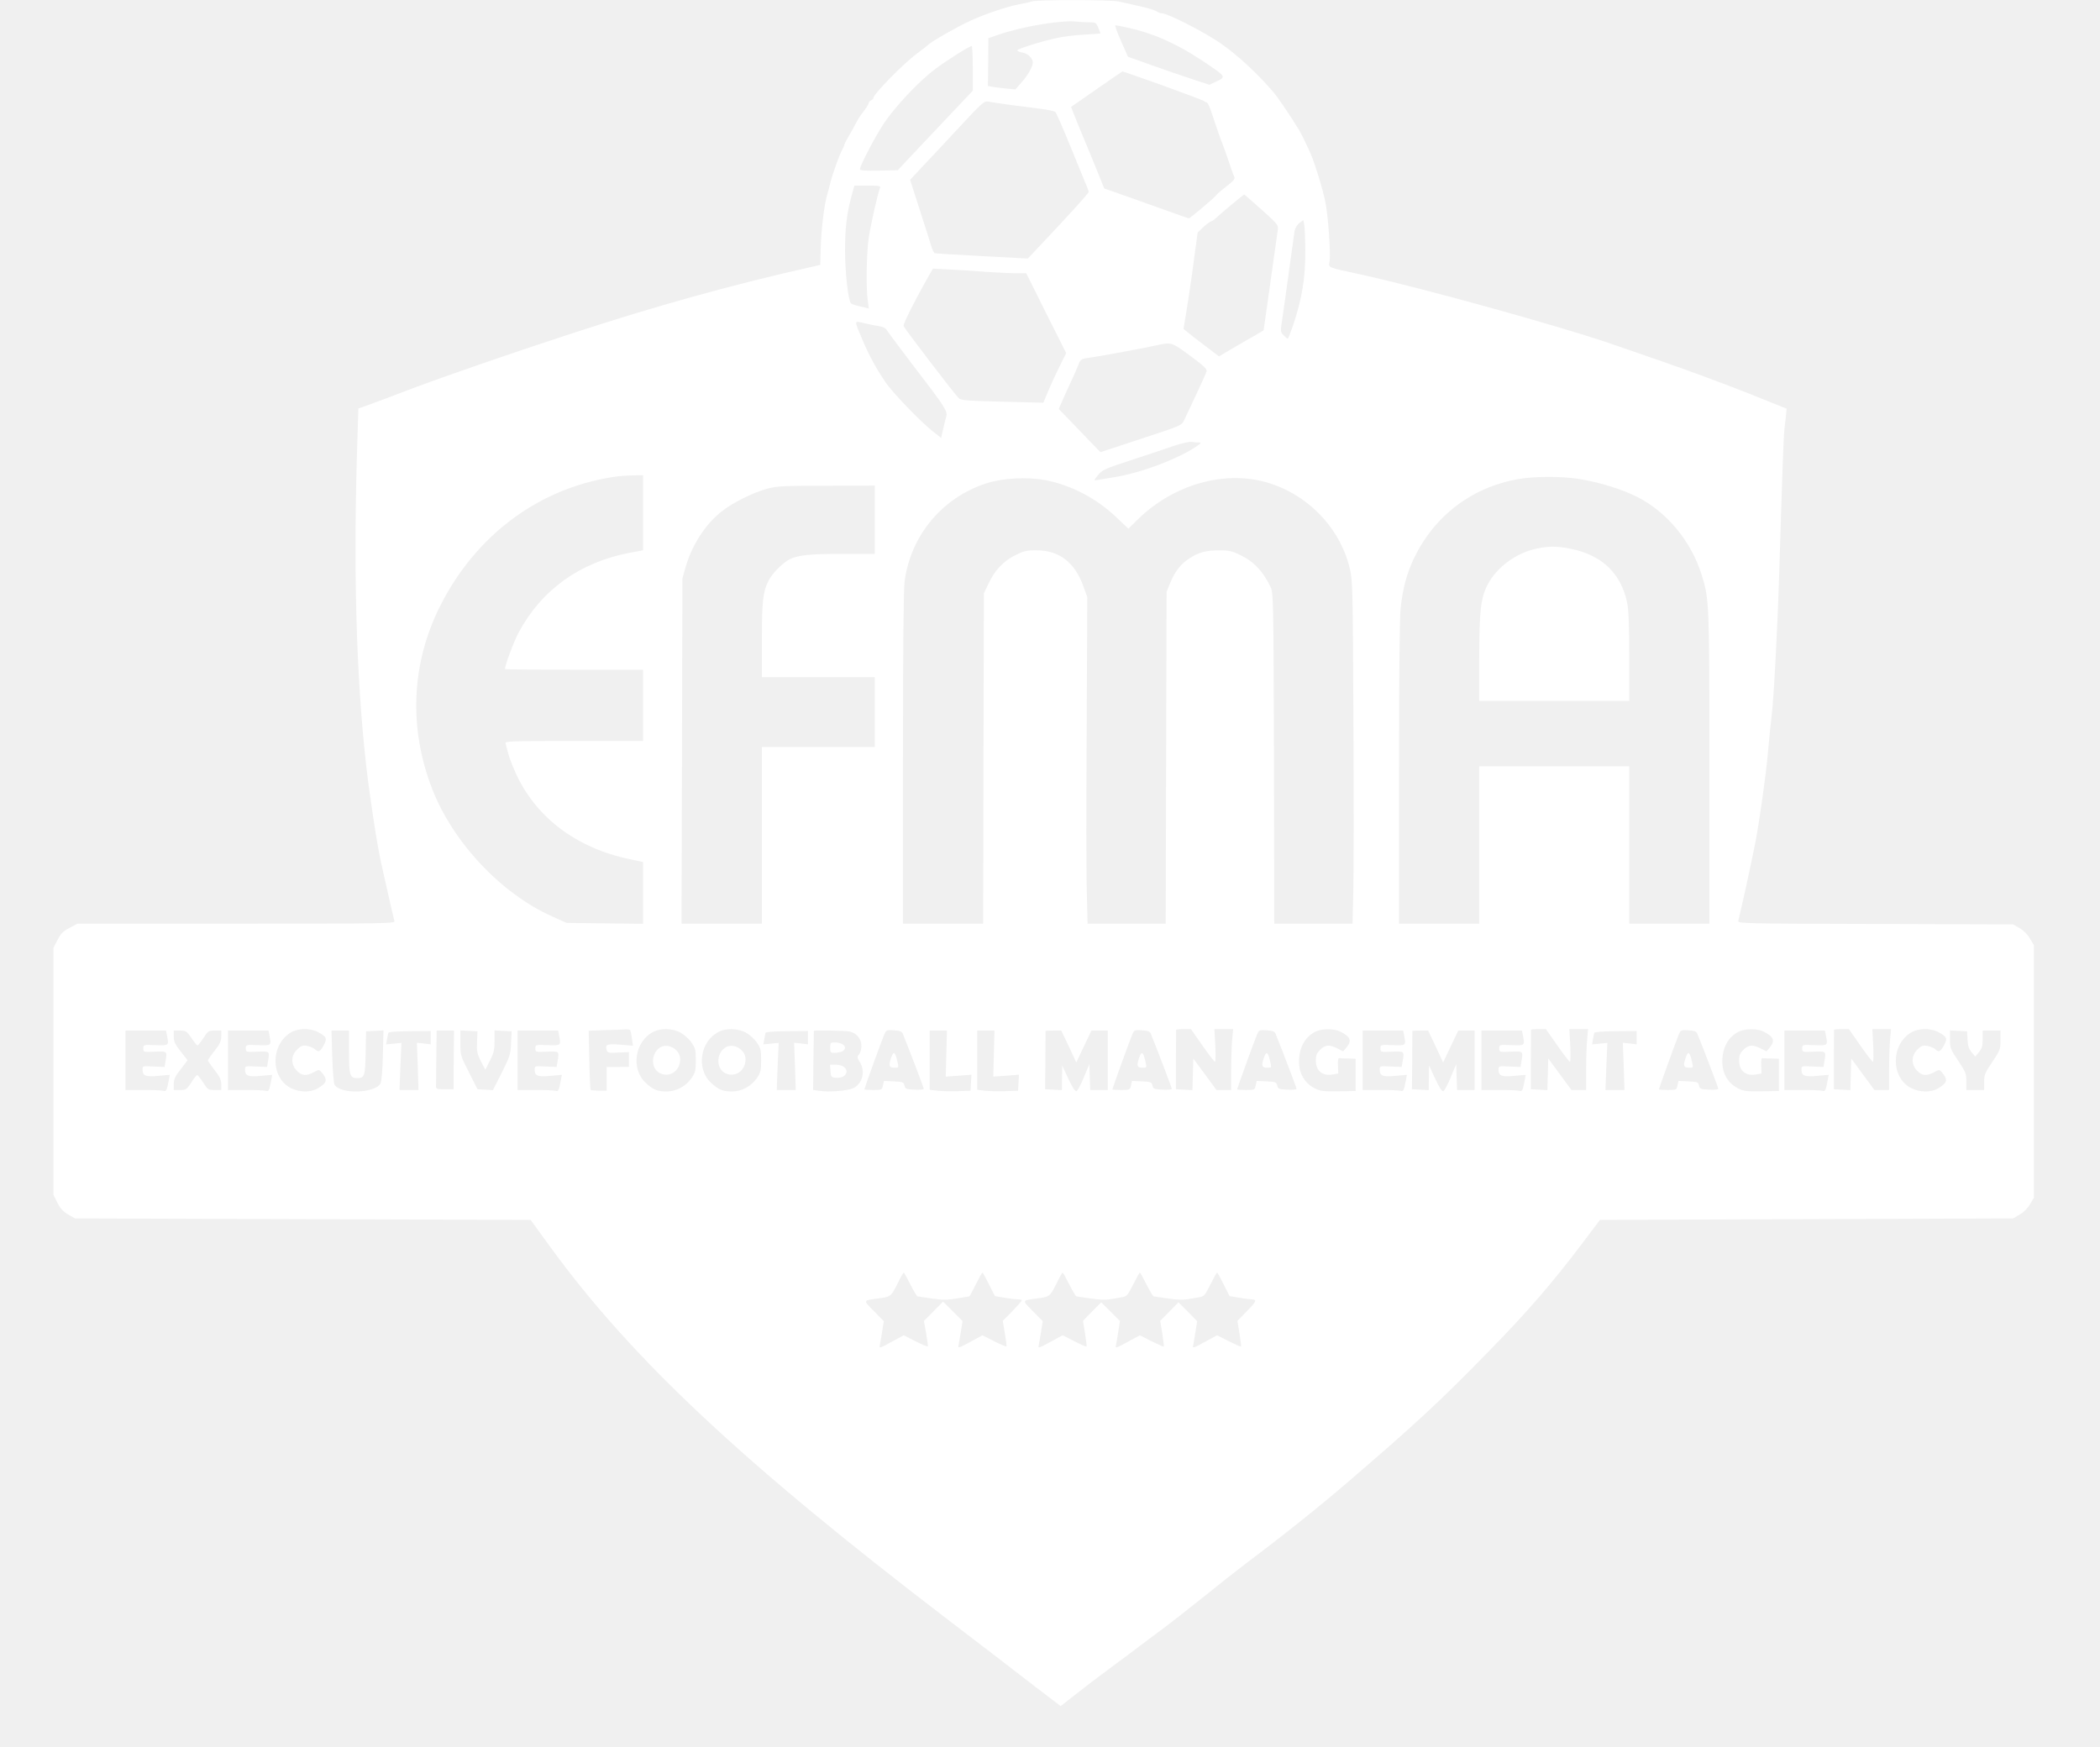
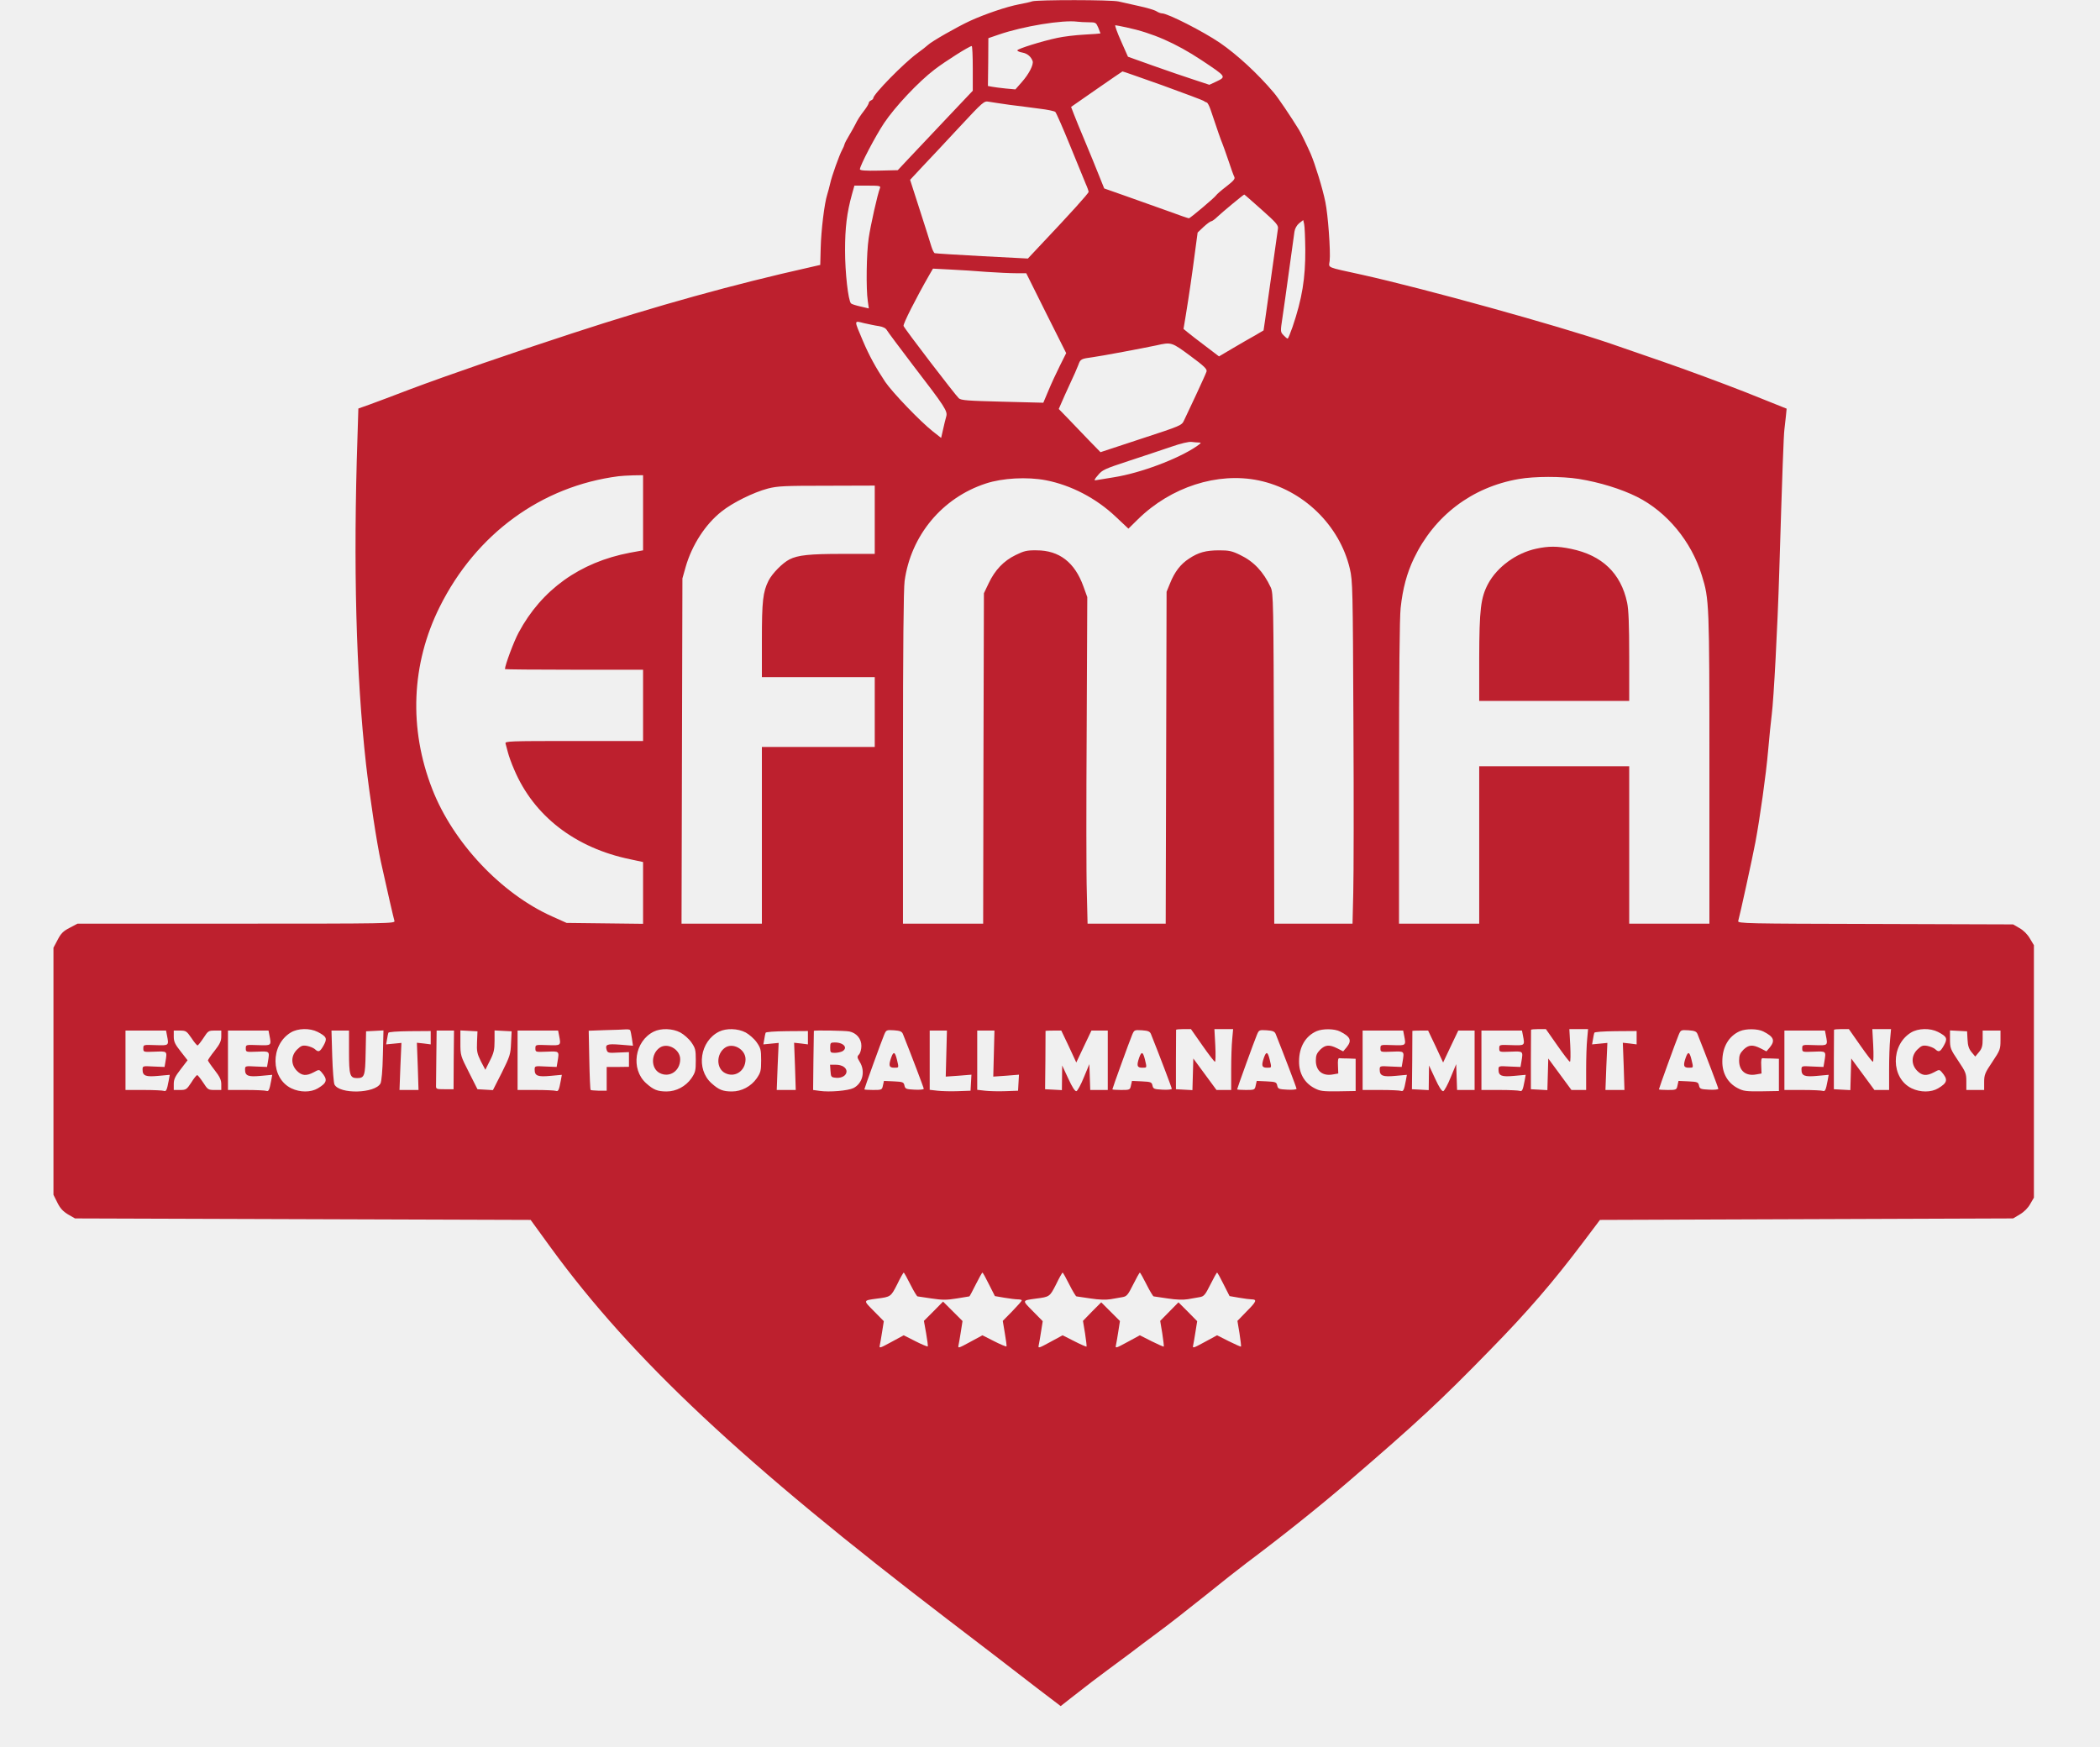
<svg xmlns="http://www.w3.org/2000/svg" version="1.0" width="1414pt" height="1176pt" viewBox="0 0 1414 1176" preserveAspectRatio="xMidYMid meet">
-   <g transform="translate(0,1176) scale(0.1,-0.1)" fill="#ffffff" stroke="none">
+   <g transform="translate(0,1176) scale(0.1,-0.1)" fill="#bd202e" stroke="none">
    <path d="M6950 11751 c-14 -5 -53 -14 -88 -20 -84 -16 -228 -65 -329 -111 -87 -40 -262 -140 -285 -163 -7 -7 -40 -33 -73 -57 -89 -65 -295 -275 -295 -301 0 -5 -7 -12 -15 -15 -8 -4 -15 -11 -15 -16 0 -6 -12 -27 -27 -47 -34 -44 -49 -68 -65 -101 -7 -14 -25 -46 -41 -73 -16 -26 -30 -53 -31 -60 -1 -6 -8 -23 -16 -37 -18 -33 -69 -174 -80 -225 -5 -22 -14 -56 -20 -75 -19 -59 -41 -239 -44 -360 l-3 -114 -74 -17 c-505 -113 -1029 -258 -1594 -443 -402 -131 -842 -283 -1095 -378 -107 -41 -229 -87 -271 -102 l-76 -27 -6 -193 c-29 -867 -10 -1596 58 -2206 25 -218 73 -532 100 -655 41 -187 86 -381 91 -397 5 -17 -40 -18 -1064 -18 l-1070 0 -53 -28 c-43 -22 -59 -38 -81 -81 l-28 -53 0 -832 0 -832 26 -52 c19 -39 38 -59 72 -80 l47 -27 1534 -5 1534 -5 138 -190 c545 -747 1293 -1448 2669 -2500 102 -78 244 -186 315 -241 72 -55 201 -155 288 -222 l159 -121 66 52 c121 95 182 141 251 192 38 28 102 75 143 106 40 31 127 96 193 145 66 48 210 161 320 249 110 89 236 188 280 221 240 180 482 373 681 544 460 395 625 548 956 888 253 258 426 459 628 727 l113 150 1391 5 1391 5 45 27 c28 16 55 43 70 70 l25 43 0 850 0 850 -27 45 c-16 28 -43 55 -70 70 l-43 25 -928 3 c-874 2 -928 3 -923 20 11 37 96 425 116 532 29 154 72 458 85 612 8 95 20 207 25 248 13 100 39 586 50 950 21 687 30 932 35 968 2 20 7 60 10 89 l5 51 -277 111 c-153 60 -404 153 -558 206 -154 53 -311 108 -350 121 -357 122 -1252 370 -1675 464 -246 54 -223 44 -217 93 7 64 -11 312 -29 397 -18 90 -69 255 -99 325 -23 52 -65 139 -78 160 -56 91 -143 220 -170 251 -109 129 -246 255 -362 335 -113 77 -352 199 -391 199 -8 0 -25 6 -37 14 -12 8 -65 24 -117 35 -52 12 -114 26 -138 31 -50 12 -545 12 -582 1z m381 -141 c47 0 49 -2 64 -36 8 -20 15 -38 15 -39 0 -1 -48 -5 -107 -8 -60 -3 -142 -13 -183 -22 -104 -22 -270 -74 -270 -84 0 -5 15 -12 34 -15 33 -6 58 -27 69 -57 8 -24 -25 -88 -73 -142 l-43 -49 -66 6 c-36 4 -78 9 -92 12 l-27 5 2 161 1 161 70 24 c165 57 431 100 529 87 16 -2 50 -4 77 -4z m256 -35 c173 -37 329 -105 503 -220 171 -114 169 -111 96 -146 l-43 -20 -109 36 c-60 19 -183 62 -274 94 l-165 59 -47 106 c-26 58 -43 106 -38 106 5 0 39 -7 77 -15z m-1037 -275 l0 -151 -177 -187 c-98 -103 -212 -224 -253 -268 l-75 -80 -128 -3 c-88 -2 -127 1 -127 9 0 24 103 221 162 310 75 112 232 279 341 362 73 56 233 157 250 158 4 0 7 -68 7 -150z m1278 -115 c146 -53 271 -100 276 -104 6 -5 16 -10 21 -11 6 -1 17 -22 26 -48 47 -141 71 -209 79 -227 5 -11 23 -63 41 -115 17 -52 35 -102 40 -111 7 -13 -5 -27 -54 -65 -34 -26 -65 -53 -69 -60 -11 -16 -174 -154 -183 -154 -4 0 -69 22 -144 50 -75 27 -201 72 -281 100 l-145 51 -37 92 c-20 51 -62 153 -93 227 -31 74 -65 156 -75 183 l-18 47 171 119 c95 66 174 120 175 120 2 1 123 -42 270 -94z m-1030 -131 c59 -7 150 -19 202 -26 52 -6 100 -16 106 -22 6 -6 51 -108 99 -226 48 -118 96 -235 106 -259 11 -24 19 -48 19 -53 0 -10 -126 -149 -317 -351 l-92 -98 -308 16 c-169 9 -313 18 -319 20 -5 1 -16 23 -23 46 -7 24 -42 135 -78 246 l-65 202 82 88 c46 48 158 168 249 266 162 174 167 178 199 172 19 -3 82 -13 140 -21z m-873 -561 c-16 -39 -64 -254 -76 -338 -15 -100 -18 -342 -6 -421 l7 -51 -56 13 c-31 7 -60 16 -64 21 -19 20 -40 209 -40 356 0 154 12 254 47 380 l16 57 89 0 c82 0 89 -2 83 -17z m2570 -145 c99 -88 113 -105 110 -127 -4 -25 -13 -89 -55 -391 -11 -80 -25 -179 -31 -220 l-11 -75 -56 -33 c-32 -17 -99 -57 -151 -87 l-93 -55 -92 70 c-50 38 -104 79 -119 92 l-28 23 15 90 c23 141 43 278 62 425 l18 134 40 38 c23 21 46 38 52 38 5 0 24 13 41 30 29 28 175 149 181 150 2 0 54 -46 117 -102z m294 -269 c1 -192 -21 -330 -86 -521 -15 -43 -29 -78 -33 -78 -4 0 -16 10 -28 23 -21 22 -21 24 -7 117 8 52 28 196 45 320 17 124 33 241 36 260 3 21 16 44 32 57 l27 21 6 -26 c4 -15 7 -93 8 -173z m-2145 -150 c72 -5 161 -9 198 -9 l68 0 134 -269 135 -269 -42 -84 c-23 -46 -58 -121 -77 -167 l-35 -83 -275 7 c-237 6 -278 9 -294 23 -23 21 -365 467 -372 487 -5 12 81 182 173 343 l25 43 116 -6 c64 -3 175 -10 246 -16z m-726 -365 c29 -5 46 -14 54 -28 6 -11 84 -115 172 -231 223 -290 238 -314 227 -351 -5 -16 -14 -55 -21 -86 l-13 -57 -56 44 c-85 67 -272 262 -321 334 -63 95 -107 175 -150 276 -61 144 -61 136 7 119 32 -7 77 -17 101 -20z m2096 -200 c95 -70 115 -90 110 -106 -3 -10 -35 -81 -70 -156 -35 -75 -72 -153 -81 -172 -16 -35 -18 -36 -290 -125 l-273 -90 -78 80 c-42 44 -105 110 -140 146 l-63 65 17 39 c9 21 35 80 58 129 24 50 49 108 57 129 14 39 17 41 99 52 54 7 341 61 425 79 103 23 103 23 229 -70z m60 -584 c17 0 14 -4 -16 -25 -126 -86 -380 -181 -558 -209 -58 -9 -113 -18 -122 -20 -13 -3 -9 7 15 34 29 36 46 43 207 96 96 32 225 74 285 95 66 23 121 36 139 33 16 -2 38 -4 50 -4z m-3744 -473 l0 -253 -88 -16 c-338 -64 -596 -250 -750 -538 -32 -59 -92 -220 -92 -246 0 -2 209 -4 465 -4 l465 0 0 -240 0 -240 -466 0 c-438 0 -465 -1 -460 -17 3 -10 10 -37 16 -60 6 -23 24 -75 42 -115 132 -313 412 -529 784 -605 l84 -18 0 -208 0 -208 -257 3 -258 3 -98 44 c-342 153 -666 497 -806 856 -160 409 -142 844 50 1229 245 491 685 812 1204 879 17 2 60 5 98 6 l67 1 0 -253z m6300 228 c142 -23 287 -68 393 -121 201 -101 366 -300 436 -529 50 -160 51 -187 51 -1302 l0 -1043 -270 0 -270 0 0 530 0 530 -505 0 -505 0 0 -530 0 -530 -270 0 -270 0 0 1015 c0 653 4 1050 11 1111 14 131 42 234 89 333 138 288 390 480 705 535 108 19 289 19 405 1z m-3588 -9 c170 -33 339 -121 471 -246 l85 -80 64 63 c222 218 536 319 812 262 299 -62 546 -301 615 -595 19 -81 20 -132 24 -1030 3 -520 2 -1038 -1 -1152 l-5 -208 -263 0 -264 0 -2 1113 c-3 1060 -4 1114 -22 1152 -49 105 -114 174 -206 218 -55 27 -76 31 -140 31 -91 0 -141 -14 -204 -56 -57 -37 -97 -89 -128 -167 l-23 -56 -3 -1117 -3 -1118 -263 0 -263 0 -5 208 c-4 114 -4 608 -1 1099 l4 892 -26 72 c-58 162 -163 243 -315 243 -66 1 -85 -4 -142 -32 -80 -39 -139 -101 -181 -190 l-32 -67 -3 -1112 -2 -1113 -270 0 -270 0 0 1114 c0 743 4 1141 11 1193 42 307 253 561 547 657 112 37 278 46 404 22z m-1152 -266 l0 -230 -220 0 c-218 0 -297 -8 -354 -37 -47 -24 -116 -94 -141 -143 -38 -76 -45 -137 -45 -400 l0 -250 380 0 380 0 0 -235 0 -235 -380 0 -380 0 0 -595 0 -595 -270 0 -271 0 3 1163 3 1162 22 78 c42 146 132 286 241 372 74 60 217 130 312 155 66 17 112 19 398 19 l322 1 0 -230z m-3751 -3449 c61 -32 66 -44 40 -91 -25 -44 -34 -48 -59 -25 -10 9 -34 18 -53 22 -31 5 -40 1 -67 -25 -42 -42 -42 -101 -1 -143 34 -34 63 -36 113 -10 34 19 37 19 51 3 45 -52 41 -73 -23 -111 -47 -28 -120 -28 -178 0 -141 68 -143 292 -4 376 48 29 127 31 181 4z m2104 12 c3 -5 8 -30 12 -57 l7 -48 -85 7 c-90 7 -104 2 -92 -36 6 -19 13 -21 78 -17 l72 3 0 -50 0 -49 -75 -1 -75 0 0 -80 0 -80 -52 0 c-29 1 -54 3 -56 5 -3 3 -7 94 -9 202 l-4 197 110 4 c61 1 123 4 138 5 15 1 29 -1 31 -5z m338 -16 c24 -13 58 -43 74 -66 27 -39 30 -50 30 -121 0 -71 -3 -82 -30 -122 -38 -54 -102 -88 -166 -88 -62 0 -89 11 -139 56 -105 95 -77 283 52 347 49 24 126 22 179 -6z m440 0 c24 -13 58 -43 74 -66 27 -39 30 -50 30 -121 0 -71 -3 -82 -30 -122 -38 -54 -102 -88 -166 -88 -62 0 -89 11 -139 56 -105 95 -77 283 52 347 49 24 126 22 179 -6z m1059 -11 c58 -145 140 -361 140 -368 0 -5 -28 -8 -62 -6 -57 3 -63 5 -68 28 -5 23 -11 25 -72 28 l-66 3 -7 -31 c-6 -29 -8 -30 -66 -30 -32 0 -59 2 -59 4 0 7 116 327 133 367 14 33 15 34 66 31 42 -3 54 -8 61 -26z m1670 0 c58 -145 140 -361 140 -368 0 -5 -28 -8 -62 -6 -57 3 -63 5 -68 28 -5 23 -11 25 -72 28 l-66 3 -7 -31 c-6 -29 -8 -30 -66 -30 -32 0 -59 2 -59 4 0 7 116 327 133 367 14 33 15 34 66 31 42 -3 54 -8 61 -26z m346 -76 c42 -60 80 -110 85 -110 4 0 5 50 2 110 l-6 110 63 0 63 0 -6 -67 c-4 -38 -7 -130 -7 -205 l0 -138 -50 0 -49 0 -78 106 -78 106 -3 -107 -3 -106 -56 3 -55 3 0 198 c1 108 1 199 1 202 1 3 23 5 50 5 l50 0 77 -110z m494 76 c58 -145 140 -361 140 -368 0 -5 -28 -8 -62 -6 -57 3 -63 5 -68 28 -5 23 -11 25 -72 28 l-66 3 -7 -31 c-6 -29 -8 -30 -66 -30 -32 0 -59 2 -59 4 0 7 116 327 133 367 14 33 15 34 66 31 42 -3 54 -8 61 -26z m433 18 c71 -36 81 -61 44 -107 l-23 -27 -39 20 c-54 27 -81 25 -116 -9 -23 -24 -29 -38 -29 -73 0 -70 46 -107 117 -93 l34 6 -2 52 c-2 36 1 52 9 51 7 -1 34 -2 61 -2 l49 -2 0 -109 0 -108 -117 -2 c-106 -1 -122 1 -162 22 -66 35 -103 100 -102 180 0 96 43 170 118 203 42 18 120 17 158 -2z m1463 -94 c42 -60 80 -110 85 -110 4 0 5 50 2 110 l-6 110 63 0 63 0 -6 -67 c-4 -38 -7 -130 -7 -205 l0 -138 -50 0 -49 0 -78 106 -78 106 -3 -107 -3 -106 -56 3 -55 3 0 198 c1 108 1 199 1 202 1 3 23 5 50 5 l50 0 77 -110z m944 76 c58 -145 140 -361 140 -368 0 -5 -28 -8 -62 -6 -57 3 -63 5 -68 28 -5 23 -11 25 -72 28 l-66 3 -7 -31 c-6 -29 -8 -30 -66 -30 -32 0 -59 2 -59 4 0 7 116 327 133 367 14 33 15 34 66 31 42 -3 54 -8 61 -26z m443 18 c71 -36 81 -61 44 -107 l-23 -27 -39 20 c-54 27 -81 25 -116 -9 -23 -24 -29 -38 -29 -73 0 -70 46 -107 117 -93 l34 6 -2 52 c-2 36 1 52 9 51 7 -1 34 -2 61 -2 l49 -2 0 -109 0 -108 -117 -2 c-106 -1 -122 1 -162 22 -66 35 -103 100 -102 180 0 96 43 170 118 203 42 18 120 17 158 -2z m653 -94 c42 -60 80 -110 85 -110 4 0 5 50 2 110 l-6 110 63 0 63 0 -6 -67 c-4 -38 -7 -130 -7 -205 l0 -138 -50 0 -49 0 -78 106 -78 106 -3 -107 -3 -106 -56 3 -55 3 0 198 c1 108 1 199 1 202 1 3 23 5 50 5 l50 0 77 -110z m523 91 c61 -32 66 -44 40 -91 -25 -44 -34 -48 -59 -25 -10 9 -34 18 -53 22 -31 5 -40 1 -67 -25 -42 -42 -42 -101 -1 -143 34 -34 63 -36 113 -10 34 19 37 19 51 3 45 -52 41 -73 -23 -111 -47 -28 -120 -28 -178 0 -141 68 -143 292 -4 376 48 29 127 31 181 4z m-11925 -22 c14 -71 15 -70 -76 -67 -83 3 -83 3 -83 -22 0 -25 1 -25 78 -22 85 3 83 5 71 -68 l-6 -35 -74 3 c-73 4 -74 4 -74 -21 0 -42 21 -50 106 -42 l77 7 -7 -39 c-12 -64 -17 -75 -33 -69 -8 3 -69 6 -136 6 l-122 0 0 200 0 200 136 0 137 0 6 -31z m165 -19 c18 -28 37 -50 41 -50 4 0 22 23 40 50 31 48 34 50 76 50 l44 0 0 -39 c0 -31 -9 -51 -45 -97 -25 -31 -45 -61 -45 -65 0 -3 20 -33 45 -65 35 -45 45 -66 45 -96 l0 -38 -45 0 c-43 0 -46 2 -77 50 -18 27 -36 50 -40 50 -5 0 -23 -22 -40 -50 -31 -47 -36 -50 -75 -50 l-43 0 0 40 c0 32 9 51 47 100 l46 60 -46 59 c-39 49 -47 67 -47 100 l0 41 43 0 c39 0 44 -4 76 -50z m525 19 c14 -71 15 -70 -76 -67 -83 3 -83 3 -83 -22 0 -25 1 -25 78 -22 85 3 83 5 71 -68 l-6 -35 -74 3 c-73 4 -74 4 -74 -21 0 -42 21 -50 106 -42 l77 7 -7 -39 c-12 -64 -17 -75 -33 -69 -8 3 -69 6 -136 6 l-122 0 0 200 0 200 136 0 137 0 6 -31z m536 -113 c0 -156 6 -176 54 -176 51 0 55 14 58 170 l3 145 59 3 58 3 -4 -168 c-2 -102 -9 -176 -16 -189 -37 -68 -276 -74 -310 -7 -5 10 -12 96 -15 191 l-5 172 59 0 59 0 0 -144z m550 96 l0 -45 -46 6 -47 5 6 -159 5 -159 -64 0 -64 0 6 159 7 158 -51 -5 -52 -5 6 34 c3 19 7 39 9 44 1 6 59 10 144 11 l141 1 0 -45z m155 -149 l-1 -198 -59 0 c-59 0 -60 1 -59 28 0 15 1 104 2 197 l2 170 58 0 59 0 -2 -197z m157 120 c-3 -63 1 -79 26 -130 l30 -57 31 62 c26 51 31 73 31 132 l0 71 57 -3 58 -3 -4 -80 c-3 -74 -7 -87 -62 -198 l-60 -118 -52 3 -52 3 -57 113 c-57 112 -58 115 -58 198 l0 85 58 -3 57 -3 -3 -72z m552 46 c14 -71 15 -70 -76 -67 -83 3 -83 3 -83 -22 0 -25 1 -25 78 -22 85 3 83 5 71 -68 l-6 -35 -74 3 c-73 4 -74 4 -74 -21 0 -42 21 -50 106 -42 l77 7 -7 -39 c-12 -64 -17 -75 -33 -69 -8 3 -69 6 -136 6 l-122 0 0 200 0 200 136 0 137 0 6 -31z m1676 -17 l0 -45 -46 6 -47 5 6 -159 5 -159 -64 0 -64 0 6 159 7 158 -51 -5 -52 -5 6 34 c3 19 7 39 9 44 1 6 59 10 144 11 l141 1 0 -45z m279 42 c48 -10 81 -49 81 -97 0 -23 -7 -48 -16 -58 -14 -15 -13 -20 5 -50 39 -63 20 -144 -42 -176 -36 -18 -162 -29 -229 -19 l-43 6 2 198 c2 108 3 198 3 200 0 5 209 2 239 -4z m653 -149 l-4 -155 86 6 87 7 -3 -54 -3 -54 -85 -3 c-47 -2 -109 0 -137 3 l-53 6 0 200 0 199 58 0 58 0 -4 -155z m320 0 l-4 -155 86 6 87 7 -3 -54 -3 -54 -85 -3 c-47 -2 -109 0 -137 3 l-53 6 0 200 0 199 58 0 58 0 -4 -155z m505 48 l50 -108 51 108 51 107 55 0 55 0 0 -200 0 -200 -59 0 -59 0 -3 87 -3 87 -37 -89 c-20 -50 -43 -91 -50 -93 -10 -2 -29 28 -55 85 l-41 88 -1 -83 -1 -83 -56 3 -57 3 2 195 c0 107 1 196 1 198 0 1 24 2 53 2 l53 0 51 -107z m2257 76 c14 -71 15 -70 -76 -67 -83 3 -83 3 -83 -22 0 -25 1 -25 78 -22 85 3 83 5 71 -68 l-6 -35 -74 3 c-73 4 -74 4 -74 -21 0 -42 21 -50 106 -42 l77 7 -7 -39 c-12 -64 -17 -75 -33 -69 -8 3 -69 6 -136 6 l-122 0 0 200 0 200 136 0 137 0 6 -31z m213 -76 l50 -108 51 108 51 107 55 0 55 0 0 -200 0 -200 -59 0 -59 0 -3 87 -3 87 -37 -89 c-20 -50 -43 -91 -50 -93 -10 -2 -29 28 -55 85 l-41 88 -1 -83 -1 -83 -56 3 -57 3 2 195 c0 107 1 196 1 198 0 1 24 2 53 2 l53 0 51 -107z m587 76 c14 -71 15 -70 -76 -67 -83 3 -83 3 -83 -22 0 -25 1 -25 78 -22 85 3 83 5 71 -68 l-6 -35 -74 3 c-73 4 -74 4 -74 -21 0 -42 21 -50 106 -42 l77 7 -7 -39 c-12 -64 -17 -75 -33 -69 -8 3 -69 6 -136 6 l-122 0 0 200 0 200 136 0 137 0 6 -31z m766 -17 l0 -45 -46 6 -47 5 6 -159 5 -159 -64 0 -64 0 6 159 7 158 -51 -5 -52 -5 6 34 c3 19 7 39 9 44 1 6 59 10 144 11 l141 1 0 -45z m1274 17 c14 -71 15 -70 -76 -67 -83 3 -83 3 -83 -22 0 -25 1 -25 78 -22 85 3 83 5 71 -68 l-6 -35 -74 3 c-73 4 -74 4 -74 -21 0 -42 21 -50 106 -42 l77 7 -7 -39 c-12 -64 -17 -75 -33 -69 -8 3 -69 6 -136 6 l-122 0 0 200 0 200 136 0 137 0 6 -31z m954 -29 c2 -42 9 -63 27 -85 l25 -30 25 30 c20 24 25 41 25 88 l0 57 60 0 60 0 0 -64 c0 -62 -3 -69 -55 -147 -50 -74 -55 -87 -55 -136 l0 -53 -60 0 -60 0 0 58 c0 53 -4 63 -55 139 -52 77 -55 86 -55 143 l0 61 58 -3 57 -3 3 -55z m-7118 -1650 c22 -44 44 -80 48 -80 4 -1 46 -7 94 -14 73 -11 102 -11 170 0 46 8 84 14 85 14 2 0 21 36 43 80 22 44 42 80 45 80 3 0 23 -36 44 -79 l40 -79 64 -11 c35 -6 76 -11 90 -11 15 0 27 -3 27 -7 0 -4 -29 -37 -64 -73 l-64 -65 14 -84 c8 -46 13 -85 11 -88 -3 -2 -40 13 -83 35 l-79 40 -83 -45 c-79 -43 -83 -44 -78 -22 3 13 10 55 16 93 l11 70 -65 65 -66 66 -64 -65 -65 -65 15 -84 c8 -46 13 -85 11 -88 -3 -2 -40 13 -83 35 l-79 40 -83 -45 c-79 -43 -83 -44 -78 -22 3 13 10 55 16 93 l11 69 -67 68 c-73 74 -74 71 21 84 93 12 93 12 136 96 21 44 41 79 44 79 3 0 23 -36 45 -80z m1070 0 c22 -44 44 -80 48 -80 4 -1 46 -7 95 -14 57 -9 104 -10 135 -5 26 5 62 11 80 14 29 5 37 15 72 85 22 44 42 80 45 80 3 0 23 -36 45 -80 22 -44 44 -80 48 -80 4 -1 46 -7 95 -14 57 -9 104 -10 135 -5 26 5 62 11 80 14 29 5 37 15 72 85 22 44 42 80 45 80 3 0 23 -36 44 -79 l40 -79 64 -11 c35 -6 73 -11 84 -11 39 0 33 -15 -31 -79 l-64 -66 14 -84 c7 -47 12 -87 10 -89 -2 -2 -39 15 -82 36 l-79 40 -83 -45 c-79 -43 -83 -44 -78 -22 3 13 10 55 16 93 l11 69 -63 64 -63 63 -61 -62 -62 -63 14 -84 c7 -47 12 -87 10 -89 -2 -2 -39 15 -82 36 l-79 40 -83 -45 c-79 -43 -83 -44 -78 -22 3 13 10 55 16 93 l11 70 -63 63 -63 63 -62 -62 -61 -63 14 -84 c7 -47 12 -87 10 -89 -2 -2 -39 14 -82 36 l-79 40 -83 -45 c-79 -43 -83 -44 -78 -22 3 13 10 55 16 93 l11 69 -67 68 c-73 74 -74 71 21 84 93 12 93 12 136 96 21 44 41 79 44 79 3 0 23 -36 45 -80z" />
    <path d="M10344 8065 c-135 -29 -263 -123 -324 -236 -50 -94 -59 -173 -60 -501 l0 -288 505 0 505 0 0 298 c0 217 -4 315 -14 364 -42 198 -169 319 -378 362 -91 19 -151 19 -234 1z" />
    <path d="M4441 4704 c-59 -42 -59 -139 1 -170 66 -34 138 14 138 93 0 67 -86 115 -139 77z" />
    <path d="M4881 4704 c-59 -42 -59 -139 1 -170 66 -34 138 14 138 93 0 67 -86 115 -139 77z" />
    <path d="M6001 4639 c-19 -54 -15 -69 19 -69 34 0 33 -3 19 56 -13 52 -23 55 -38 13z" />
    <path d="M7671 4639 c-19 -54 -15 -69 19 -69 34 0 33 -3 19 56 -13 52 -23 55 -38 13z" />
    <path d="M8511 4639 c-19 -54 -15 -69 19 -69 34 0 33 -3 19 56 -13 52 -23 55 -38 13z" />
    <path d="M11351 4639 c-19 -54 -15 -69 19 -69 34 0 33 -3 19 56 -13 52 -23 55 -38 13z" />
    <path d="M5590 4705 c0 -32 2 -35 31 -35 17 0 39 5 50 10 41 23 10 60 -50 60 -29 0 -31 -3 -31 -35z" />
    <path d="M5592 4548 c3 -41 4 -43 39 -46 38 -3 69 16 69 43 0 25 -31 45 -71 45 l-40 0 3 -42z" />
  </g>
</svg>
